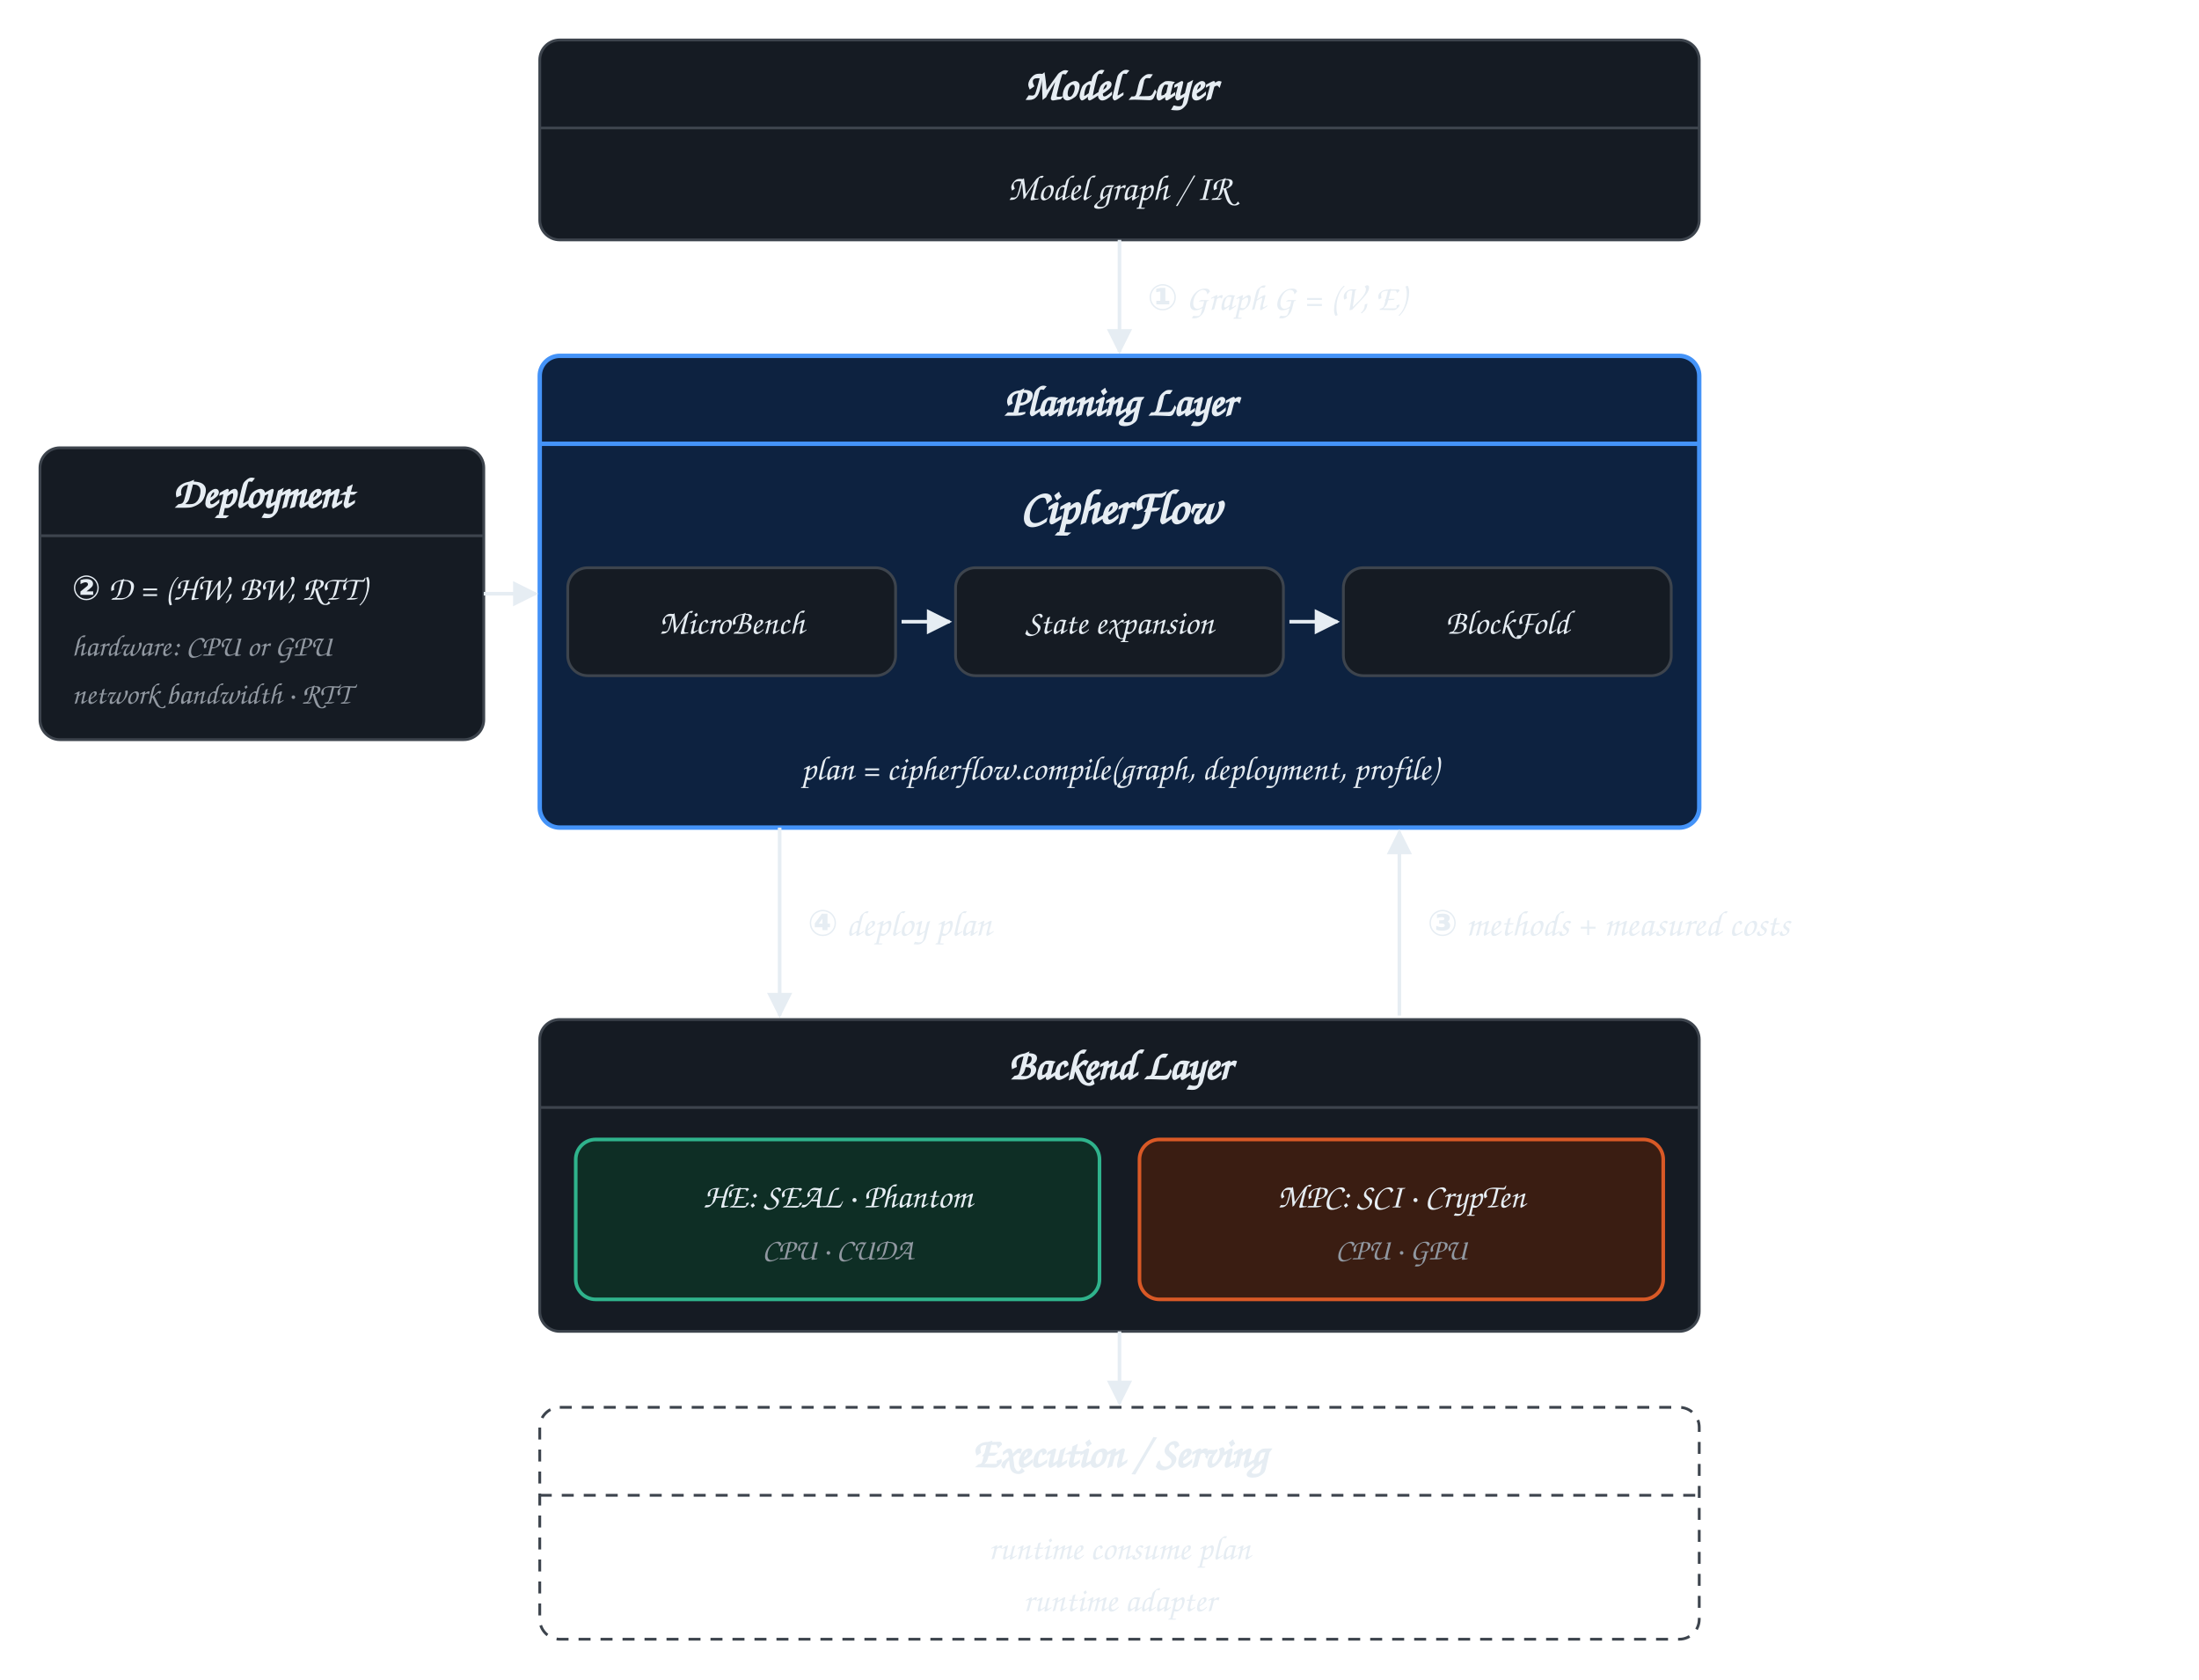
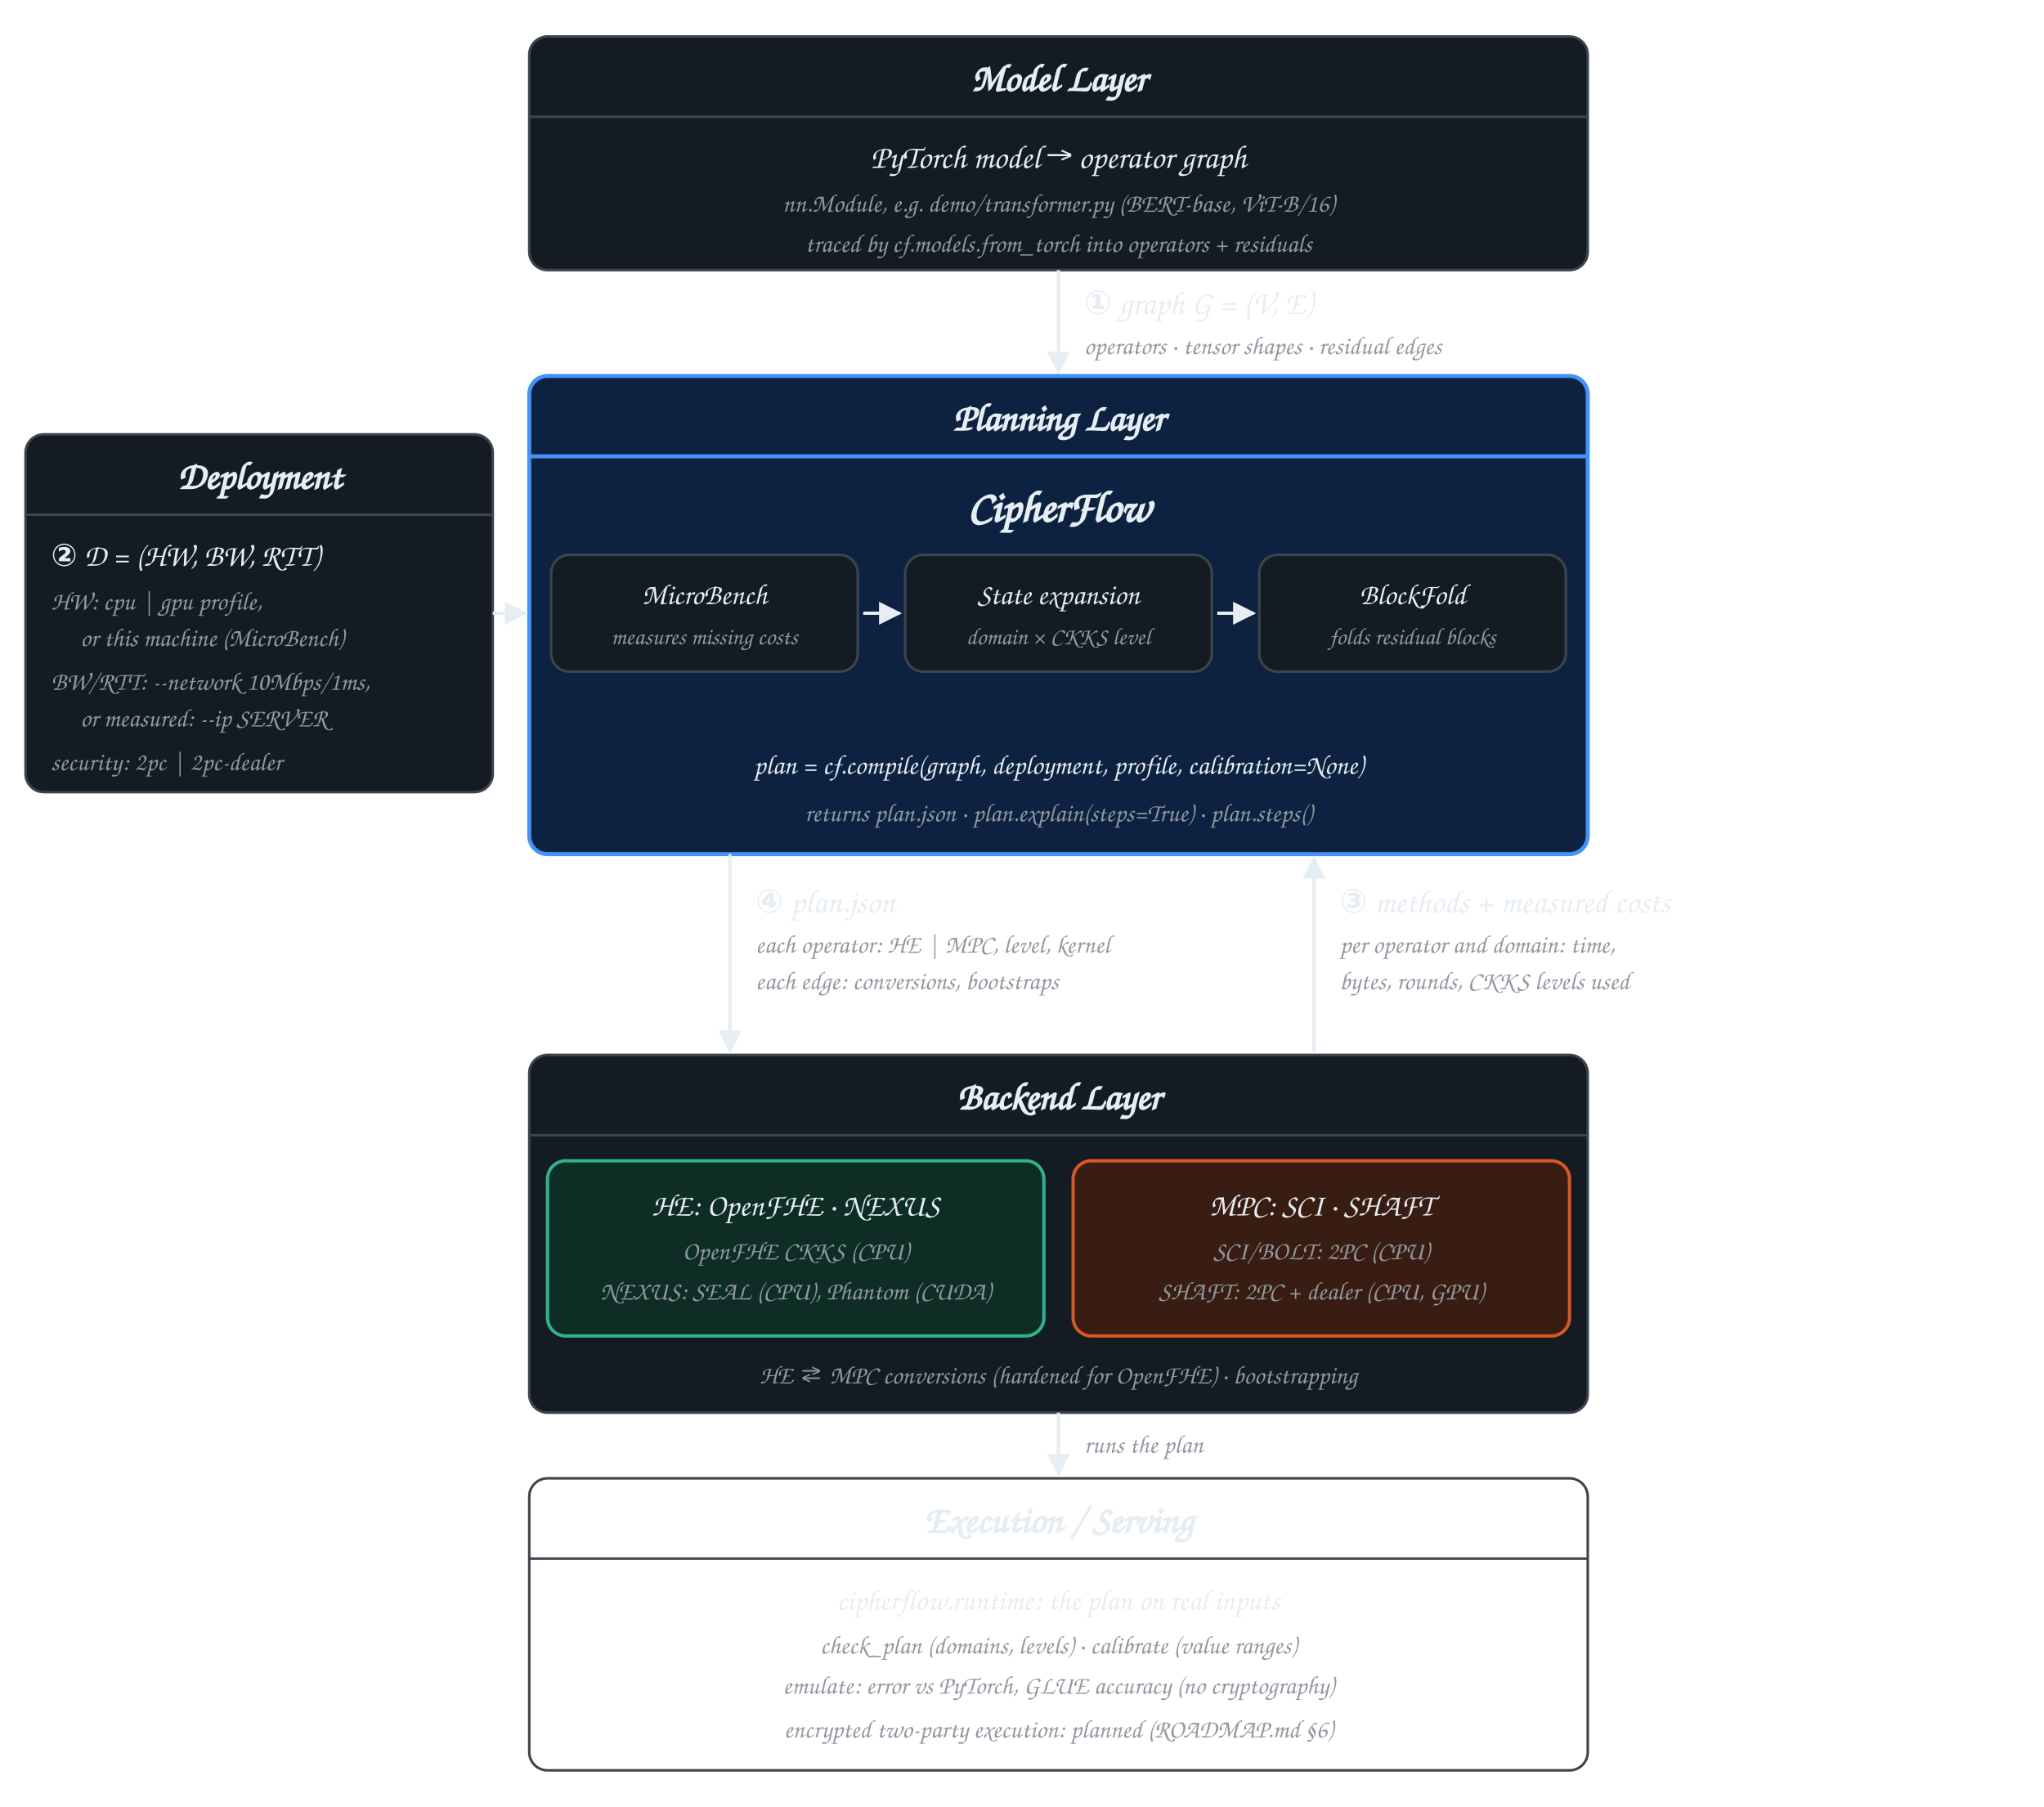
- <svg xmlns="http://www.w3.org/2000/svg" width="1100" height="840" viewBox="0 0 1100 840" role="img" aria-label="CipherFlow in the private-inference stack: inputs and outputs">
+ <svg xmlns="http://www.w3.org/2000/svg" width="1120" height="990" viewBox="0 0 1120 990" role="img" aria-label="CipherFlow in the private-inference stack: inputs and outputs">
  <defs>
    <marker id="ah" viewBox="0 0 10 10" refX="9" refY="5" markerWidth="7" markerHeight="7" orient="auto-start-reverse">
      <path d="M0,0 L10,5 L0,10 z" fill="#e6edf3" />
    </marker>
  </defs>
-   <rect x="270" y="20" width="580" height="100" rx="10" fill="#151b23" stroke="#3d444d" stroke-width="1.4" />
-   <line x1="270" y1="64" x2="850" y2="64" stroke="#3d444d" stroke-width="1.4" />
-   <text x="560.0" y="50" font-family="'Comic Sans MS', 'Comic Sans', 'Comic Neue', 'Chalkboard SE', cursive" font-size="21" font-weight="700" fill="#e6edf3" text-anchor="middle">Model Layer</text>
-   <text x="560" y="100" font-family="'Comic Sans MS', 'Comic Sans', 'Comic Neue', 'Chalkboard SE', cursive" font-size="18" font-weight="600" fill="#e6edf3" text-anchor="middle">Model graph / IR</text>
-   <line x1="560" y1="120" x2="560" y2="176" stroke="#e6edf3" stroke-width="1.8" marker-end="url(#ah)" />
-   <text x="574" y="155" font-family="'Comic Sans MS', 'Comic Sans', 'Comic Neue', 'Chalkboard SE', cursive" font-size="18" font-weight="600" fill="#e6edf3" text-anchor="start">① Graph G = (V, E)</text>
-   <rect x="270" y="178" width="580" height="236" rx="10" fill="#0d2240" stroke="#4493f8" stroke-width="2.2" />
-   <line x1="270" y1="222" x2="850" y2="222" stroke="#4493f8" stroke-width="2.2" />
-   <text x="560.0" y="208" font-family="'Comic Sans MS', 'Comic Sans', 'Comic Neue', 'Chalkboard SE', cursive" font-size="21" font-weight="700" fill="#e6edf3" text-anchor="middle">Planning Layer</text>
-   <text x="560" y="262" font-family="'Comic Sans MS', 'Comic Sans', 'Comic Neue', 'Chalkboard SE', cursive" font-size="24" font-weight="700" fill="#e6edf3" text-anchor="middle">CipherFlow</text>
-   <rect x="284" y="284" width="164" height="54" rx="10" fill="#151b23" stroke="#3d444d" stroke-width="1.4" />
-   <text x="366.0" y="317" font-family="'Comic Sans MS', 'Comic Sans', 'Comic Neue', 'Chalkboard SE', cursive" font-size="17" font-weight="600" fill="#e6edf3" text-anchor="middle">MicroBench</text>
-   <rect x="478" y="284" width="164" height="54" rx="10" fill="#151b23" stroke="#3d444d" stroke-width="1.4" />
-   <text x="560.0" y="317" font-family="'Comic Sans MS', 'Comic Sans', 'Comic Neue', 'Chalkboard SE', cursive" font-size="17" font-weight="600" fill="#e6edf3" text-anchor="middle">State expansion</text>
-   <line x1="451" y1="311" x2="475" y2="311" stroke="#e6edf3" stroke-width="1.8" marker-end="url(#ah)" />
-   <rect x="672" y="284" width="164" height="54" rx="10" fill="#151b23" stroke="#3d444d" stroke-width="1.4" />
-   <text x="754.0" y="317" font-family="'Comic Sans MS', 'Comic Sans', 'Comic Neue', 'Chalkboard SE', cursive" font-size="17" font-weight="600" fill="#e6edf3" text-anchor="middle">BlockFold</text>
-   <line x1="645" y1="311" x2="669" y2="311" stroke="#e6edf3" stroke-width="1.8" marker-end="url(#ah)" />
-   <text x="560" y="390" font-family="'Comic Sans MS', 'Comic Sans', 'Comic Neue', 'Chalkboard SE', cursive" font-size="17" font-weight="600" fill="#e6edf3" text-anchor="middle">plan = cipherflow.compile(graph, deployment, profile)</text>
-   <rect x="20" y="224" width="222" height="146" rx="10" fill="#151b23" stroke="#3d444d" stroke-width="1.4" />
-   <line x1="20" y1="268" x2="242" y2="268" stroke="#3d444d" stroke-width="1.4" />
-   <text x="131.0" y="254" font-family="'Comic Sans MS', 'Comic Sans', 'Comic Neue', 'Chalkboard SE', cursive" font-size="21" font-weight="700" fill="#e6edf3" text-anchor="middle">Deployment</text>
-   <text x="36" y="300" font-family="'Comic Sans MS', 'Comic Sans', 'Comic Neue', 'Chalkboard SE', cursive" font-size="17" font-weight="600" fill="#e6edf3" text-anchor="start">② D = (HW, BW, RTT)</text>
-   <text x="36" y="328" font-family="'Comic Sans MS', 'Comic Sans', 'Comic Neue', 'Chalkboard SE', cursive" font-size="15" font-weight="400" fill="#9198a1" text-anchor="start">hardware: CPU or GPU</text>
-   <text x="36" y="352" font-family="'Comic Sans MS', 'Comic Sans', 'Comic Neue', 'Chalkboard SE', cursive" font-size="15" font-weight="400" fill="#9198a1" text-anchor="start">network bandwidth · RTT</text>
-   <line x1="242" y1="297" x2="268" y2="297" stroke="#e6edf3" stroke-width="1.8" marker-end="url(#ah)" />
-   <line x1="390" y1="414" x2="390" y2="508" stroke="#e6edf3" stroke-width="1.8" marker-end="url(#ah)" />
-   <text x="404" y="468" font-family="'Comic Sans MS', 'Comic Sans', 'Comic Neue', 'Chalkboard SE', cursive" font-size="18" font-weight="600" fill="#e6edf3" text-anchor="start">④ deploy plan</text>
-   <line x1="700" y1="508" x2="700" y2="416" stroke="#e6edf3" stroke-width="1.8" marker-end="url(#ah)" />
-   <text x="714" y="468" font-family="'Comic Sans MS', 'Comic Sans', 'Comic Neue', 'Chalkboard SE', cursive" font-size="18" font-weight="600" fill="#e6edf3" text-anchor="start">③ methods + measured costs</text>
-   <rect x="270" y="510" width="580" height="156" rx="10" fill="#151b23" stroke="#3d444d" stroke-width="1.4" />
-   <line x1="270" y1="554" x2="850" y2="554" stroke="#3d444d" stroke-width="1.4" />
-   <text x="560.0" y="540" font-family="'Comic Sans MS', 'Comic Sans', 'Comic Neue', 'Chalkboard SE', cursive" font-size="21" font-weight="700" fill="#e6edf3" text-anchor="middle">Backend Layer</text>
-   <rect x="288" y="570" width="262" height="80" rx="10" fill="#0e2e25" stroke="#2fb38c" stroke-width="1.8" />
-   <text x="419.0" y="604" font-family="'Comic Sans MS', 'Comic Sans', 'Comic Neue', 'Chalkboard SE', cursive" font-size="17" font-weight="600" fill="#e6edf3" text-anchor="middle">HE: SEAL · Phantom</text>
-   <text x="419.0" y="630" font-family="'Comic Sans MS', 'Comic Sans', 'Comic Neue', 'Chalkboard SE', cursive" font-size="15" font-weight="400" fill="#9198a1" text-anchor="middle">CPU · CUDA</text>
-   <rect x="570" y="570" width="262" height="80" rx="10" fill="#3a1d12" stroke="#d95926" stroke-width="1.8" />
-   <text x="701.0" y="604" font-family="'Comic Sans MS', 'Comic Sans', 'Comic Neue', 'Chalkboard SE', cursive" font-size="17" font-weight="600" fill="#e6edf3" text-anchor="middle">MPC: SCI · CrypTen</text>
-   <text x="701.0" y="630" font-family="'Comic Sans MS', 'Comic Sans', 'Comic Neue', 'Chalkboard SE', cursive" font-size="15" font-weight="400" fill="#9198a1" text-anchor="middle">CPU · GPU</text>
-   <line x1="560" y1="666" x2="560" y2="702" stroke="#e6edf3" stroke-width="1.8" marker-end="url(#ah)" />
-   <rect x="270" y="704" width="580" height="116" rx="10" fill="none" stroke="#3d444d" stroke-width="1.4" stroke-dasharray="6 5" />
-   <line x1="270" y1="748" x2="850" y2="748" stroke="#3d444d" stroke-width="1.4" stroke-dasharray="6 5" />
-   <text x="560.0" y="734" font-family="'Comic Sans MS', 'Comic Sans', 'Comic Neue', 'Chalkboard SE', cursive" font-size="21" font-weight="700" fill="#e6edf3" text-anchor="middle">Execution / Serving</text>
-   <text x="560" y="780" font-family="'Comic Sans MS', 'Comic Sans', 'Comic Neue', 'Chalkboard SE', cursive" font-size="17" font-weight="400" fill="#e6edf3" text-anchor="middle">runtime consume plan</text>
-   <text x="560" y="806" font-family="'Comic Sans MS', 'Comic Sans', 'Comic Neue', 'Chalkboard SE', cursive" font-size="17" font-weight="400" fill="#e6edf3" text-anchor="middle">runtime adapter</text>
+   <rect x="290" y="20" width="580" height="128" rx="10" fill="#151b23" stroke="#3d444d" stroke-width="1.4" />
+   <line x1="290" y1="64" x2="870" y2="64" stroke="#3d444d" stroke-width="1.4" />
+   <text x="580.0" y="50" font-family="'Comic Sans MS', 'Comic Sans', 'Comic Neue', 'Chalkboard SE', cursive" font-size="21" font-weight="700" fill="#e6edf3" text-anchor="middle">Model Layer</text>
+   <text x="580" y="92" font-family="'Comic Sans MS', 'Comic Sans', 'Comic Neue', 'Chalkboard SE', cursive" font-size="18" font-weight="600" fill="#e6edf3" text-anchor="middle">PyTorch model → operator graph</text>
+   <text x="580" y="116" font-family="'Comic Sans MS', 'Comic Sans', 'Comic Neue', 'Chalkboard SE', cursive" font-size="14" font-weight="400" fill="#9198a1" text-anchor="middle">nn.Module, e.g. demo/transformer.py (BERT-base, ViT-B/16)</text>
+   <text x="580" y="138" font-family="'Comic Sans MS', 'Comic Sans', 'Comic Neue', 'Chalkboard SE', cursive" font-size="14" font-weight="400" fill="#9198a1" text-anchor="middle">traced by cf.models.from_torch into operators + residuals</text>
+   <line x1="580" y1="148" x2="580" y2="204" stroke="#e6edf3" stroke-width="1.8" marker-end="url(#ah)" />
+   <text x="594" y="172" font-family="'Comic Sans MS', 'Comic Sans', 'Comic Neue', 'Chalkboard SE', cursive" font-size="18" font-weight="600" fill="#e6edf3" text-anchor="start">① graph G = (V, E)</text>
+   <text x="594" y="194" font-family="'Comic Sans MS', 'Comic Sans', 'Comic Neue', 'Chalkboard SE', cursive" font-size="14" font-weight="400" fill="#9198a1" text-anchor="start">operators · tensor shapes · residual edges</text>
+   <rect x="290" y="206" width="580" height="262" rx="10" fill="#0d2240" stroke="#4493f8" stroke-width="2.2" />
+   <line x1="290" y1="250" x2="870" y2="250" stroke="#4493f8" stroke-width="2.2" />
+   <text x="580.0" y="236" font-family="'Comic Sans MS', 'Comic Sans', 'Comic Neue', 'Chalkboard SE', cursive" font-size="21" font-weight="700" fill="#e6edf3" text-anchor="middle">Planning Layer</text>
+   <text x="580" y="286" font-family="'Comic Sans MS', 'Comic Sans', 'Comic Neue', 'Chalkboard SE', cursive" font-size="24" font-weight="700" fill="#e6edf3" text-anchor="middle">CipherFlow</text>
+   <rect x="302" y="304" width="168" height="64" rx="10" fill="#151b23" stroke="#3d444d" stroke-width="1.4" />
+   <text x="386.0" y="331" font-family="'Comic Sans MS', 'Comic Sans', 'Comic Neue', 'Chalkboard SE', cursive" font-size="16" font-weight="600" fill="#e6edf3" text-anchor="middle">MicroBench</text>
+   <text x="386.0" y="353" font-family="'Comic Sans MS', 'Comic Sans', 'Comic Neue', 'Chalkboard SE', cursive" font-size="13" font-weight="400" fill="#9198a1" text-anchor="middle">measures missing costs</text>
+   <rect x="496" y="304" width="168" height="64" rx="10" fill="#151b23" stroke="#3d444d" stroke-width="1.4" />
+   <text x="580.0" y="331" font-family="'Comic Sans MS', 'Comic Sans', 'Comic Neue', 'Chalkboard SE', cursive" font-size="16" font-weight="600" fill="#e6edf3" text-anchor="middle">State expansion</text>
+   <text x="580.0" y="353" font-family="'Comic Sans MS', 'Comic Sans', 'Comic Neue', 'Chalkboard SE', cursive" font-size="13" font-weight="400" fill="#9198a1" text-anchor="middle">domain × CKKS level</text>
+   <line x1="473" y1="336" x2="493" y2="336" stroke="#e6edf3" stroke-width="1.8" marker-end="url(#ah)" />
+   <rect x="690" y="304" width="168" height="64" rx="10" fill="#151b23" stroke="#3d444d" stroke-width="1.4" />
+   <text x="774.0" y="331" font-family="'Comic Sans MS', 'Comic Sans', 'Comic Neue', 'Chalkboard SE', cursive" font-size="16" font-weight="600" fill="#e6edf3" text-anchor="middle">BlockFold</text>
+   <text x="774.0" y="353" font-family="'Comic Sans MS', 'Comic Sans', 'Comic Neue', 'Chalkboard SE', cursive" font-size="13" font-weight="400" fill="#9198a1" text-anchor="middle">folds residual blocks</text>
+   <line x1="667" y1="336" x2="687" y2="336" stroke="#e6edf3" stroke-width="1.8" marker-end="url(#ah)" />
+   <text x="580" y="424" font-family="'Comic Sans MS', 'Comic Sans', 'Comic Neue', 'Chalkboard SE', cursive" font-size="15" font-weight="600" fill="#e6edf3" text-anchor="middle">plan = cf.compile(graph, deployment, profile, calibration=None)</text>
+   <text x="580" y="450" font-family="'Comic Sans MS', 'Comic Sans', 'Comic Neue', 'Chalkboard SE', cursive" font-size="14" font-weight="400" fill="#9198a1" text-anchor="middle">returns plan.json · plan.explain(steps=True) · plan.steps()</text>
+   <rect x="14" y="238" width="256" height="196" rx="10" fill="#151b23" stroke="#3d444d" stroke-width="1.4" />
+   <line x1="14" y1="282" x2="270" y2="282" stroke="#3d444d" stroke-width="1.4" />
+   <text x="142.0" y="268" font-family="'Comic Sans MS', 'Comic Sans', 'Comic Neue', 'Chalkboard SE', cursive" font-size="21" font-weight="700" fill="#e6edf3" text-anchor="middle">Deployment</text>
+   <text x="28" y="310" font-family="'Comic Sans MS', 'Comic Sans', 'Comic Neue', 'Chalkboard SE', cursive" font-size="17" font-weight="600" fill="#e6edf3" text-anchor="start">② D = (HW, BW, RTT)</text>
+   <text x="28" y="334" font-family="'Comic Sans MS', 'Comic Sans', 'Comic Neue', 'Chalkboard SE', cursive" font-size="14" font-weight="400" fill="#9198a1" text-anchor="start">HW: cpu | gpu profile,</text>
+   <text x="44" y="354" font-family="'Comic Sans MS', 'Comic Sans', 'Comic Neue', 'Chalkboard SE', cursive" font-size="14" font-weight="400" fill="#9198a1" text-anchor="start">or this machine (MicroBench)</text>
+   <text x="28" y="378" font-family="'Comic Sans MS', 'Comic Sans', 'Comic Neue', 'Chalkboard SE', cursive" font-size="14" font-weight="400" fill="#9198a1" text-anchor="start">BW/RTT: --network 10Mbps/1ms,</text>
+   <text x="44" y="398" font-family="'Comic Sans MS', 'Comic Sans', 'Comic Neue', 'Chalkboard SE', cursive" font-size="14" font-weight="400" fill="#9198a1" text-anchor="start">or measured: --ip SERVER</text>
+   <text x="28" y="422" font-family="'Comic Sans MS', 'Comic Sans', 'Comic Neue', 'Chalkboard SE', cursive" font-size="14" font-weight="400" fill="#9198a1" text-anchor="start">security: 2pc | 2pc-dealer</text>
+   <line x1="270" y1="336" x2="288" y2="336" stroke="#e6edf3" stroke-width="1.8" marker-end="url(#ah)" />
+   <line x1="400" y1="468" x2="400" y2="576" stroke="#e6edf3" stroke-width="1.8" marker-end="url(#ah)" />
+   <text x="414" y="500" font-family="'Comic Sans MS', 'Comic Sans', 'Comic Neue', 'Chalkboard SE', cursive" font-size="18" font-weight="600" fill="#e6edf3" text-anchor="start">④ plan.json</text>
+   <text x="414" y="522" font-family="'Comic Sans MS', 'Comic Sans', 'Comic Neue', 'Chalkboard SE', cursive" font-size="14" font-weight="400" fill="#9198a1" text-anchor="start">each operator: HE | MPC, level, kernel</text>
+   <text x="414" y="542" font-family="'Comic Sans MS', 'Comic Sans', 'Comic Neue', 'Chalkboard SE', cursive" font-size="14" font-weight="400" fill="#9198a1" text-anchor="start">each edge: conversions, bootstraps</text>
+   <line x1="720" y1="576" x2="720" y2="470" stroke="#e6edf3" stroke-width="1.8" marker-end="url(#ah)" />
+   <text x="734" y="500" font-family="'Comic Sans MS', 'Comic Sans', 'Comic Neue', 'Chalkboard SE', cursive" font-size="18" font-weight="600" fill="#e6edf3" text-anchor="start">③ methods + measured costs</text>
+   <text x="734" y="522" font-family="'Comic Sans MS', 'Comic Sans', 'Comic Neue', 'Chalkboard SE', cursive" font-size="14" font-weight="400" fill="#9198a1" text-anchor="start">per operator and domain: time,</text>
+   <text x="734" y="542" font-family="'Comic Sans MS', 'Comic Sans', 'Comic Neue', 'Chalkboard SE', cursive" font-size="14" font-weight="400" fill="#9198a1" text-anchor="start">bytes, rounds, CKKS levels used</text>
+   <rect x="290" y="578" width="580" height="196" rx="10" fill="#151b23" stroke="#3d444d" stroke-width="1.4" />
+   <line x1="290" y1="622" x2="870" y2="622" stroke="#3d444d" stroke-width="1.4" />
+   <text x="580.0" y="608" font-family="'Comic Sans MS', 'Comic Sans', 'Comic Neue', 'Chalkboard SE', cursive" font-size="21" font-weight="700" fill="#e6edf3" text-anchor="middle">Backend Layer</text>
+   <rect x="300" y="636" width="272" height="96" rx="10" fill="#0e2e25" stroke="#2fb38c" stroke-width="1.8" />
+   <text x="436.0" y="666" font-family="'Comic Sans MS', 'Comic Sans', 'Comic Neue', 'Chalkboard SE', cursive" font-size="17" font-weight="600" fill="#e6edf3" text-anchor="middle">HE: OpenFHE · NEXUS</text>
+   <text x="436.0" y="690" font-family="'Comic Sans MS', 'Comic Sans', 'Comic Neue', 'Chalkboard SE', cursive" font-size="14" font-weight="400" fill="#9198a1" text-anchor="middle">OpenFHE CKKS (CPU)</text>
+   <text x="436.0" y="712" font-family="'Comic Sans MS', 'Comic Sans', 'Comic Neue', 'Chalkboard SE', cursive" font-size="14" font-weight="400" fill="#9198a1" text-anchor="middle">NEXUS: SEAL (CPU), Phantom (CUDA)</text>
+   <rect x="588" y="636" width="272" height="96" rx="10" fill="#3a1d12" stroke="#d95926" stroke-width="1.8" />
+   <text x="724.0" y="666" font-family="'Comic Sans MS', 'Comic Sans', 'Comic Neue', 'Chalkboard SE', cursive" font-size="17" font-weight="600" fill="#e6edf3" text-anchor="middle">MPC: SCI · SHAFT</text>
+   <text x="724.0" y="690" font-family="'Comic Sans MS', 'Comic Sans', 'Comic Neue', 'Chalkboard SE', cursive" font-size="14" font-weight="400" fill="#9198a1" text-anchor="middle">SCI/BOLT: 2PC (CPU)</text>
+   <text x="724.0" y="712" font-family="'Comic Sans MS', 'Comic Sans', 'Comic Neue', 'Chalkboard SE', cursive" font-size="14" font-weight="400" fill="#9198a1" text-anchor="middle">SHAFT: 2PC + dealer (CPU, GPU)</text>
+   <text x="580" y="758" font-family="'Comic Sans MS', 'Comic Sans', 'Comic Neue', 'Chalkboard SE', cursive" font-size="14" font-weight="400" fill="#9198a1" text-anchor="middle">HE ⇄ MPC conversions (hardened for OpenFHE) · bootstrapping</text>
+   <line x1="580" y1="774" x2="580" y2="808" stroke="#e6edf3" stroke-width="1.8" marker-end="url(#ah)" />
+   <text x="594" y="796" font-family="'Comic Sans MS', 'Comic Sans', 'Comic Neue', 'Chalkboard SE', cursive" font-size="14" font-weight="400" fill="#9198a1" text-anchor="start">runs the plan</text>
+   <rect x="290" y="810" width="580" height="160" rx="10" fill="none" stroke="#3d444d" stroke-width="1.4" />
+   <line x1="290" y1="854" x2="870" y2="854" stroke="#3d444d" stroke-width="1.4" />
+   <text x="580.0" y="840" font-family="'Comic Sans MS', 'Comic Sans', 'Comic Neue', 'Chalkboard SE', cursive" font-size="21" font-weight="700" fill="#e6edf3" text-anchor="middle">Execution / Serving</text>
+   <text x="580" y="882" font-family="'Comic Sans MS', 'Comic Sans', 'Comic Neue', 'Chalkboard SE', cursive" font-size="16" font-weight="600" fill="#e6edf3" text-anchor="middle">cipherflow.runtime: the plan on real inputs</text>
+   <text x="580" y="906" font-family="'Comic Sans MS', 'Comic Sans', 'Comic Neue', 'Chalkboard SE', cursive" font-size="14" font-weight="400" fill="#9198a1" text-anchor="middle">check_plan (domains, levels) · calibrate (value ranges)</text>
+   <text x="580" y="928" font-family="'Comic Sans MS', 'Comic Sans', 'Comic Neue', 'Chalkboard SE', cursive" font-size="14" font-weight="400" fill="#9198a1" text-anchor="middle">emulate: error vs PyTorch, GLUE accuracy (no cryptography)</text>
+   <text x="580" y="952" font-family="'Comic Sans MS', 'Comic Sans', 'Comic Neue', 'Chalkboard SE', cursive" font-size="14" font-weight="400" fill="#9198a1" text-anchor="middle">encrypted two-party execution: planned (ROADMAP.md §6)</text>
</svg>
